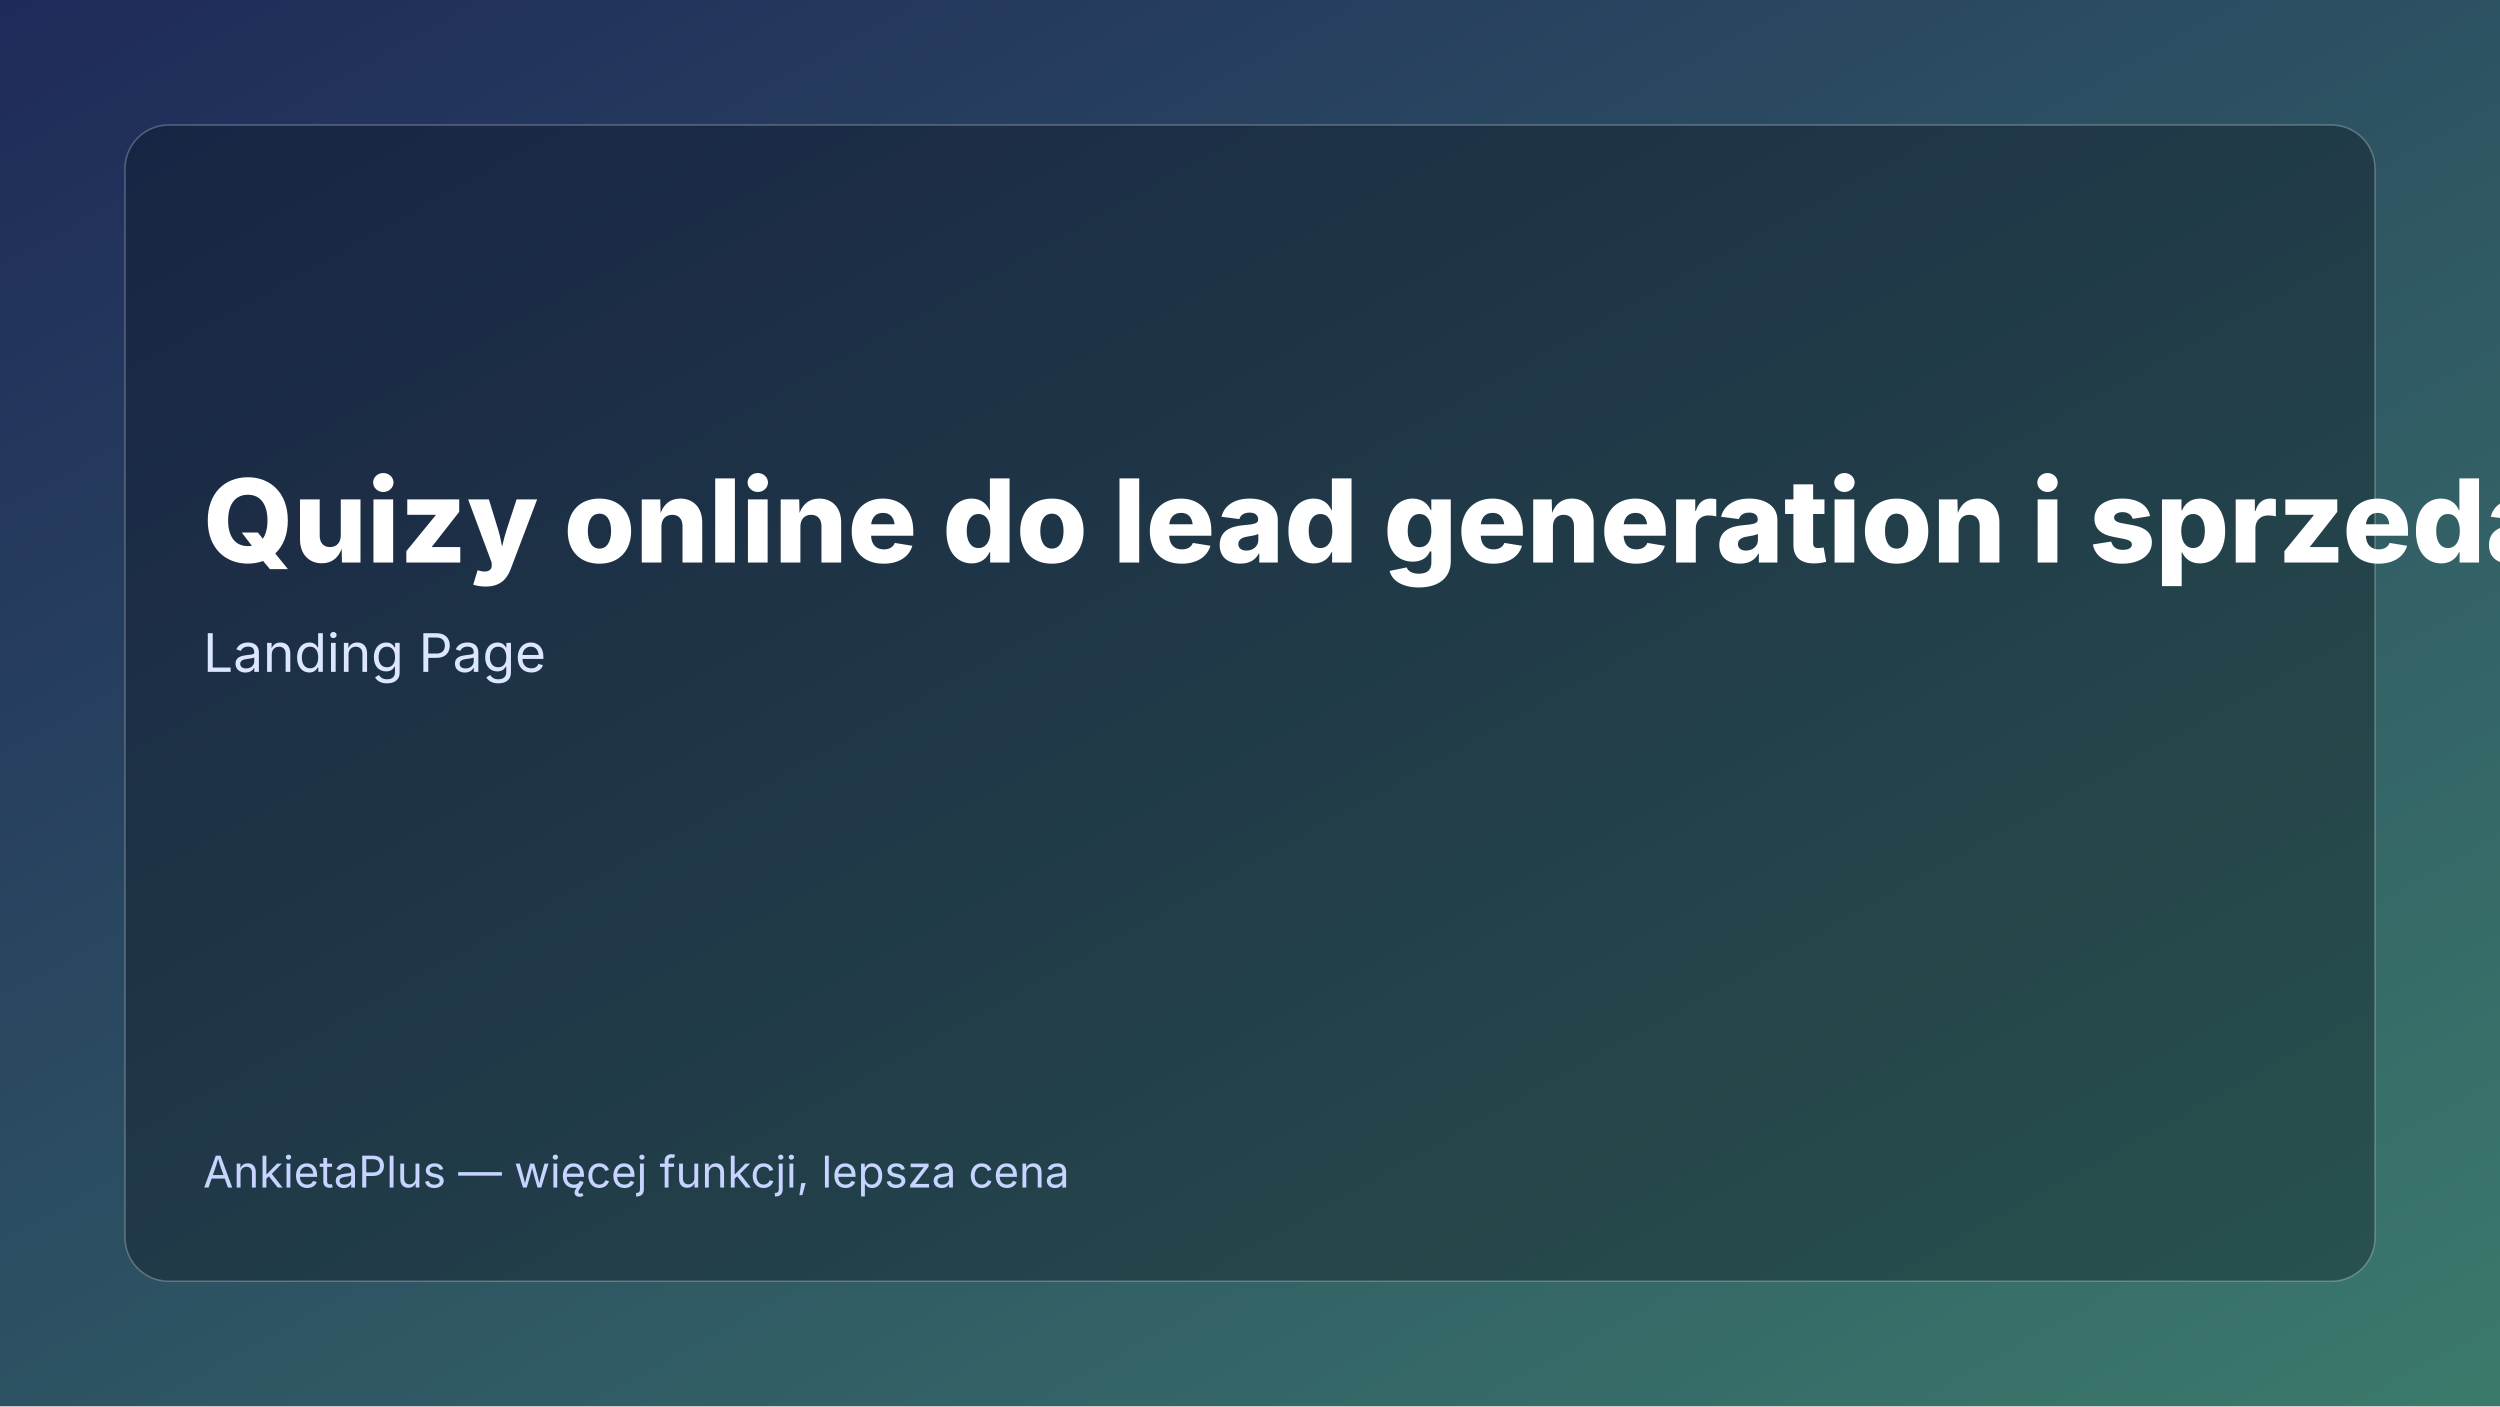
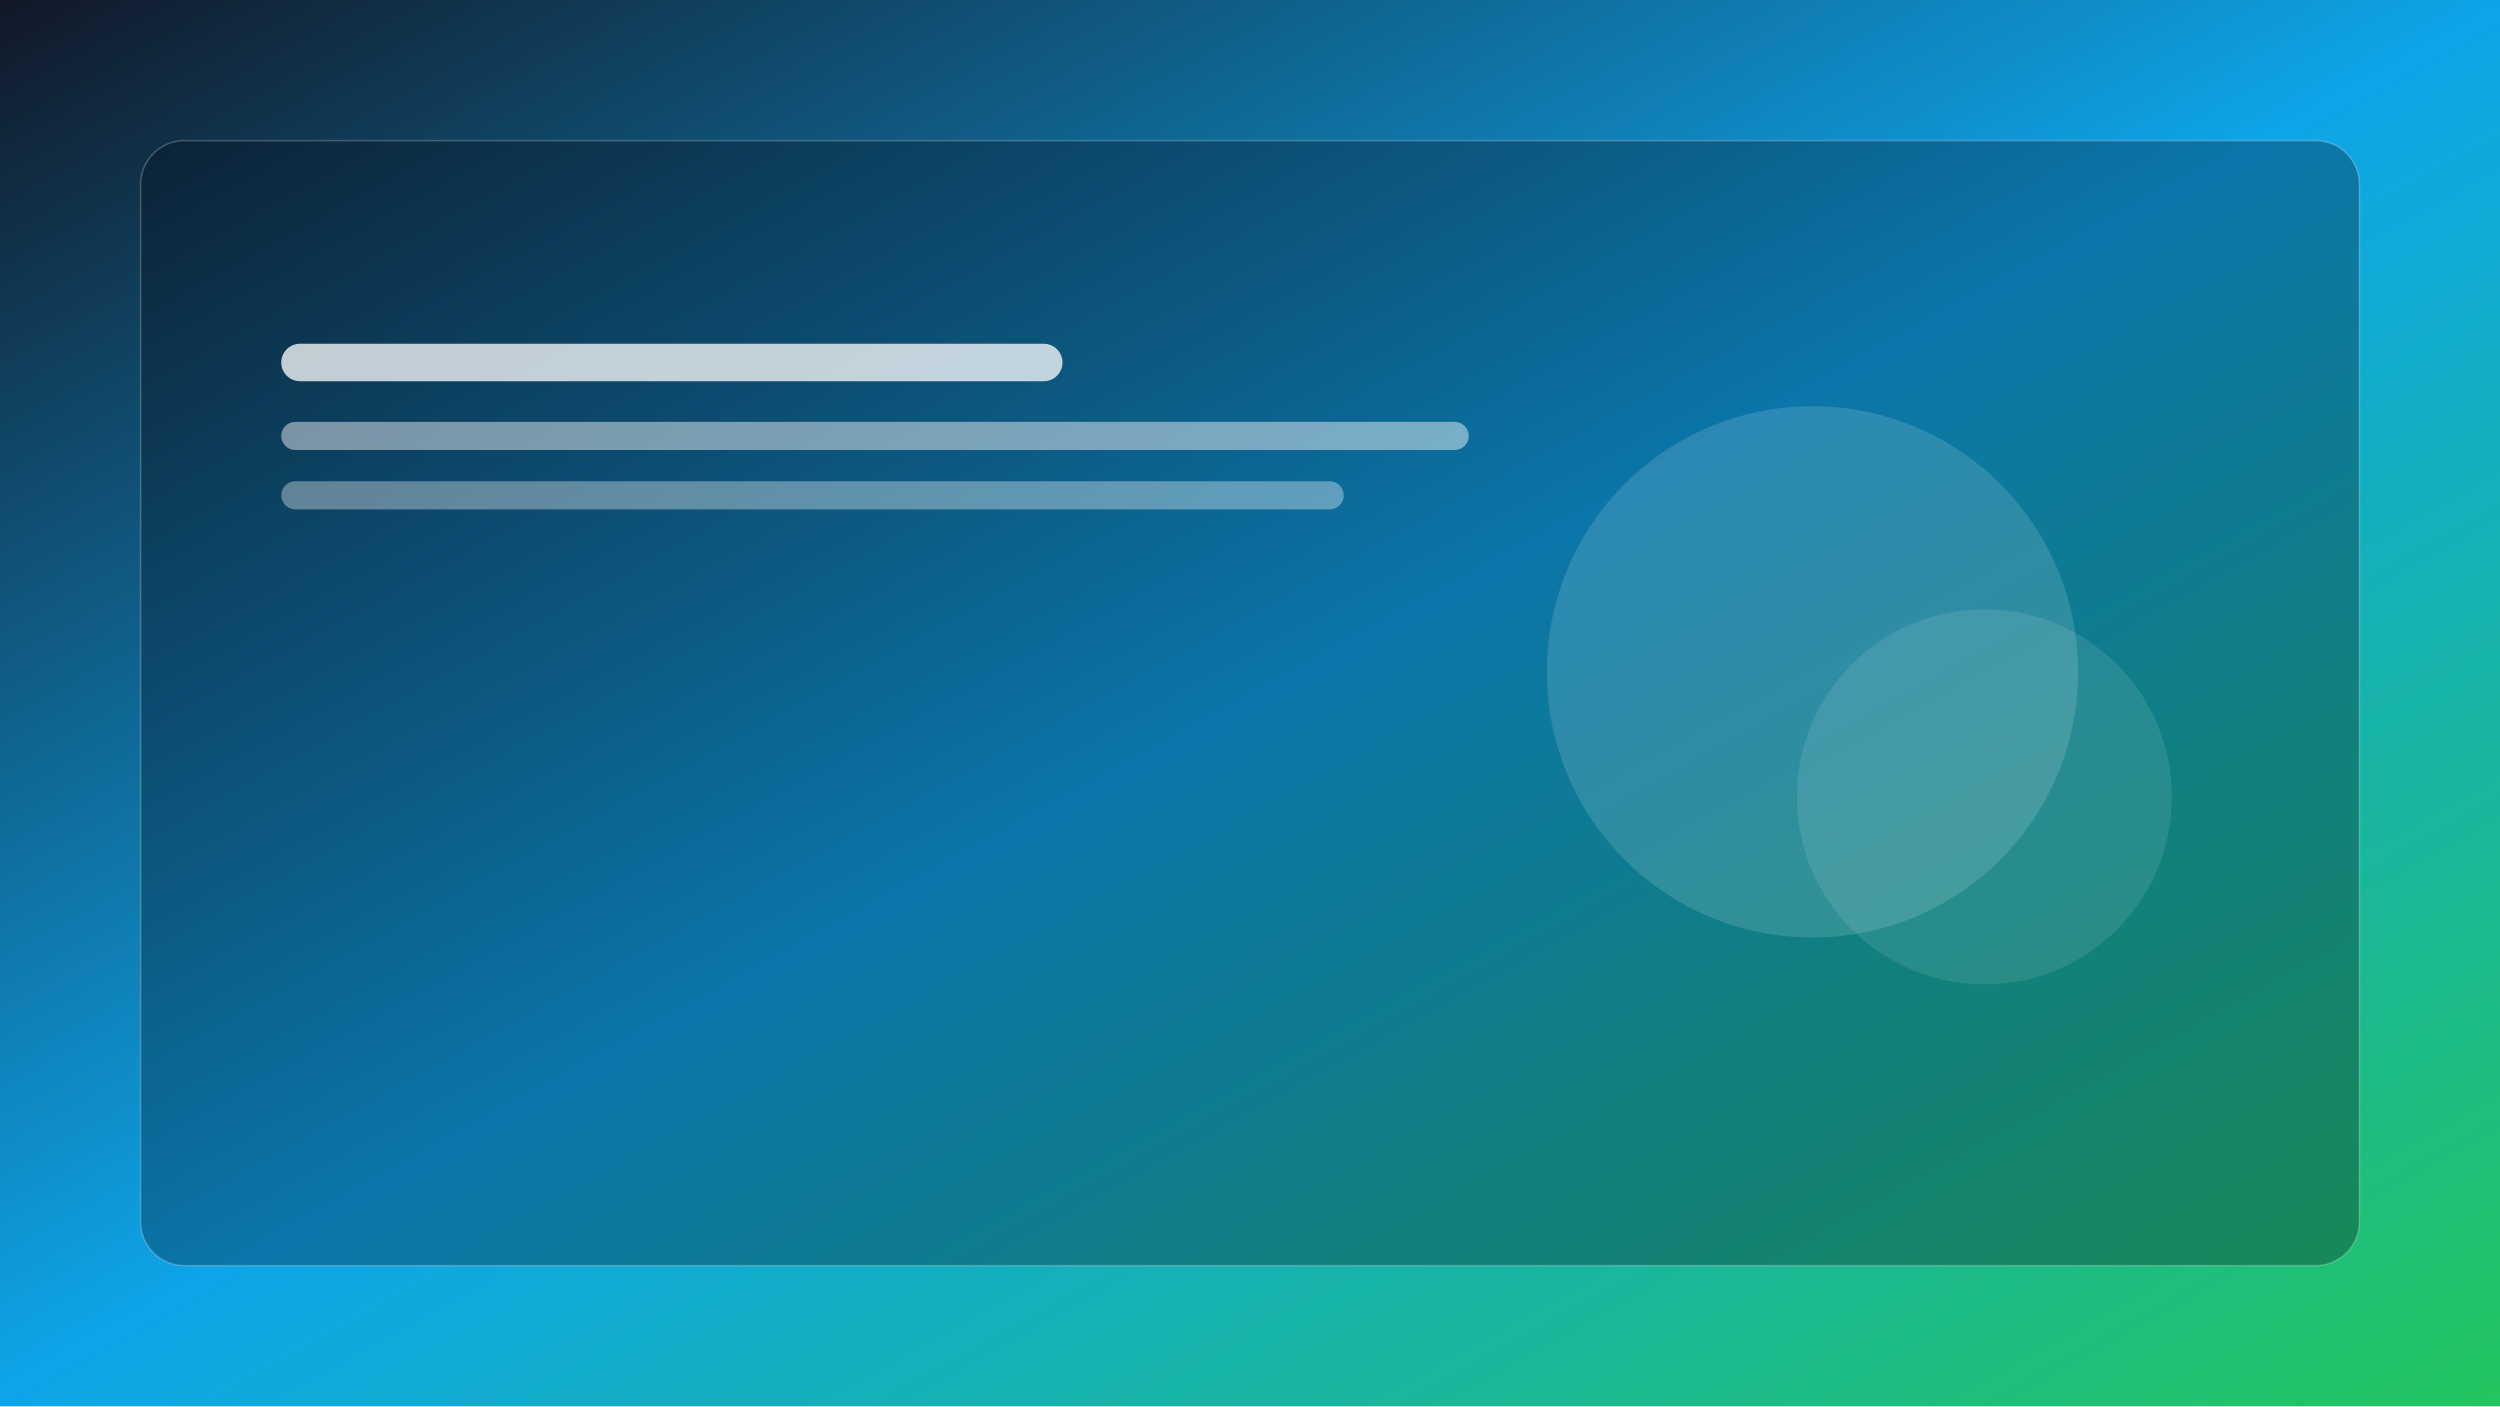
<svg xmlns="http://www.w3.org/2000/svg" width="1600" height="900" viewBox="0 0 1600 900">
  <defs>
    <linearGradient id="g" x1="0" y1="0" x2="1" y2="1">
-       <stop offset="0%" stop-color="#1f2a5a" />
-       <stop offset="100%" stop-color="#3b7a6b" />
+       <stop offset="0" stop-color="#111827" />
+       <stop offset="0.5" stop-color="#0ea5e9" />
+       <stop offset="1" stop-color="#22c55e" />
    </linearGradient>
  </defs>
  <rect width="1600" height="900" fill="url(#g)" />
-   <rect x="80" y="80" width="1440" height="740" rx="28" fill="rgba(10,15,25,0.35)" stroke="rgba(255,255,255,.25)" />
-   <text x="130" y="360" fill="#fff" font-size="74" font-family="Inter, Arial" font-weight="800">Quizy online do lead generation i sprzedaży</text>
-   <text x="130" y="430" fill="#dce7ff" font-size="34" font-family="Inter, Arial">Landing Page</text>
-   <text x="130" y="760" fill="#c6d4ff" font-size="28" font-family="Inter, Arial">AnkietaPlus — więcej funkcji, lepsza cena</text>
+   <rect x="90" y="90" width="1420" height="720" rx="28" fill="rgba(5,8,20,.30)" stroke="rgba(255,255,255,.22)" />
+   <rect x="180" y="220" width="500" height="24" rx="12" fill="rgba(255,255,255,.75)" />
+   <rect x="180" y="270" width="760" height="18" rx="9" fill="rgba(255,255,255,.45)" />
+   <rect x="180" y="308" width="680" height="18" rx="9" fill="rgba(255,255,255,.35)" />
+   <circle cx="1160" cy="430" r="170" fill="rgba(255,255,255,.14)" />
+   <circle cx="1270" cy="510" r="120" fill="rgba(255,255,255,.1)" />
</svg>
